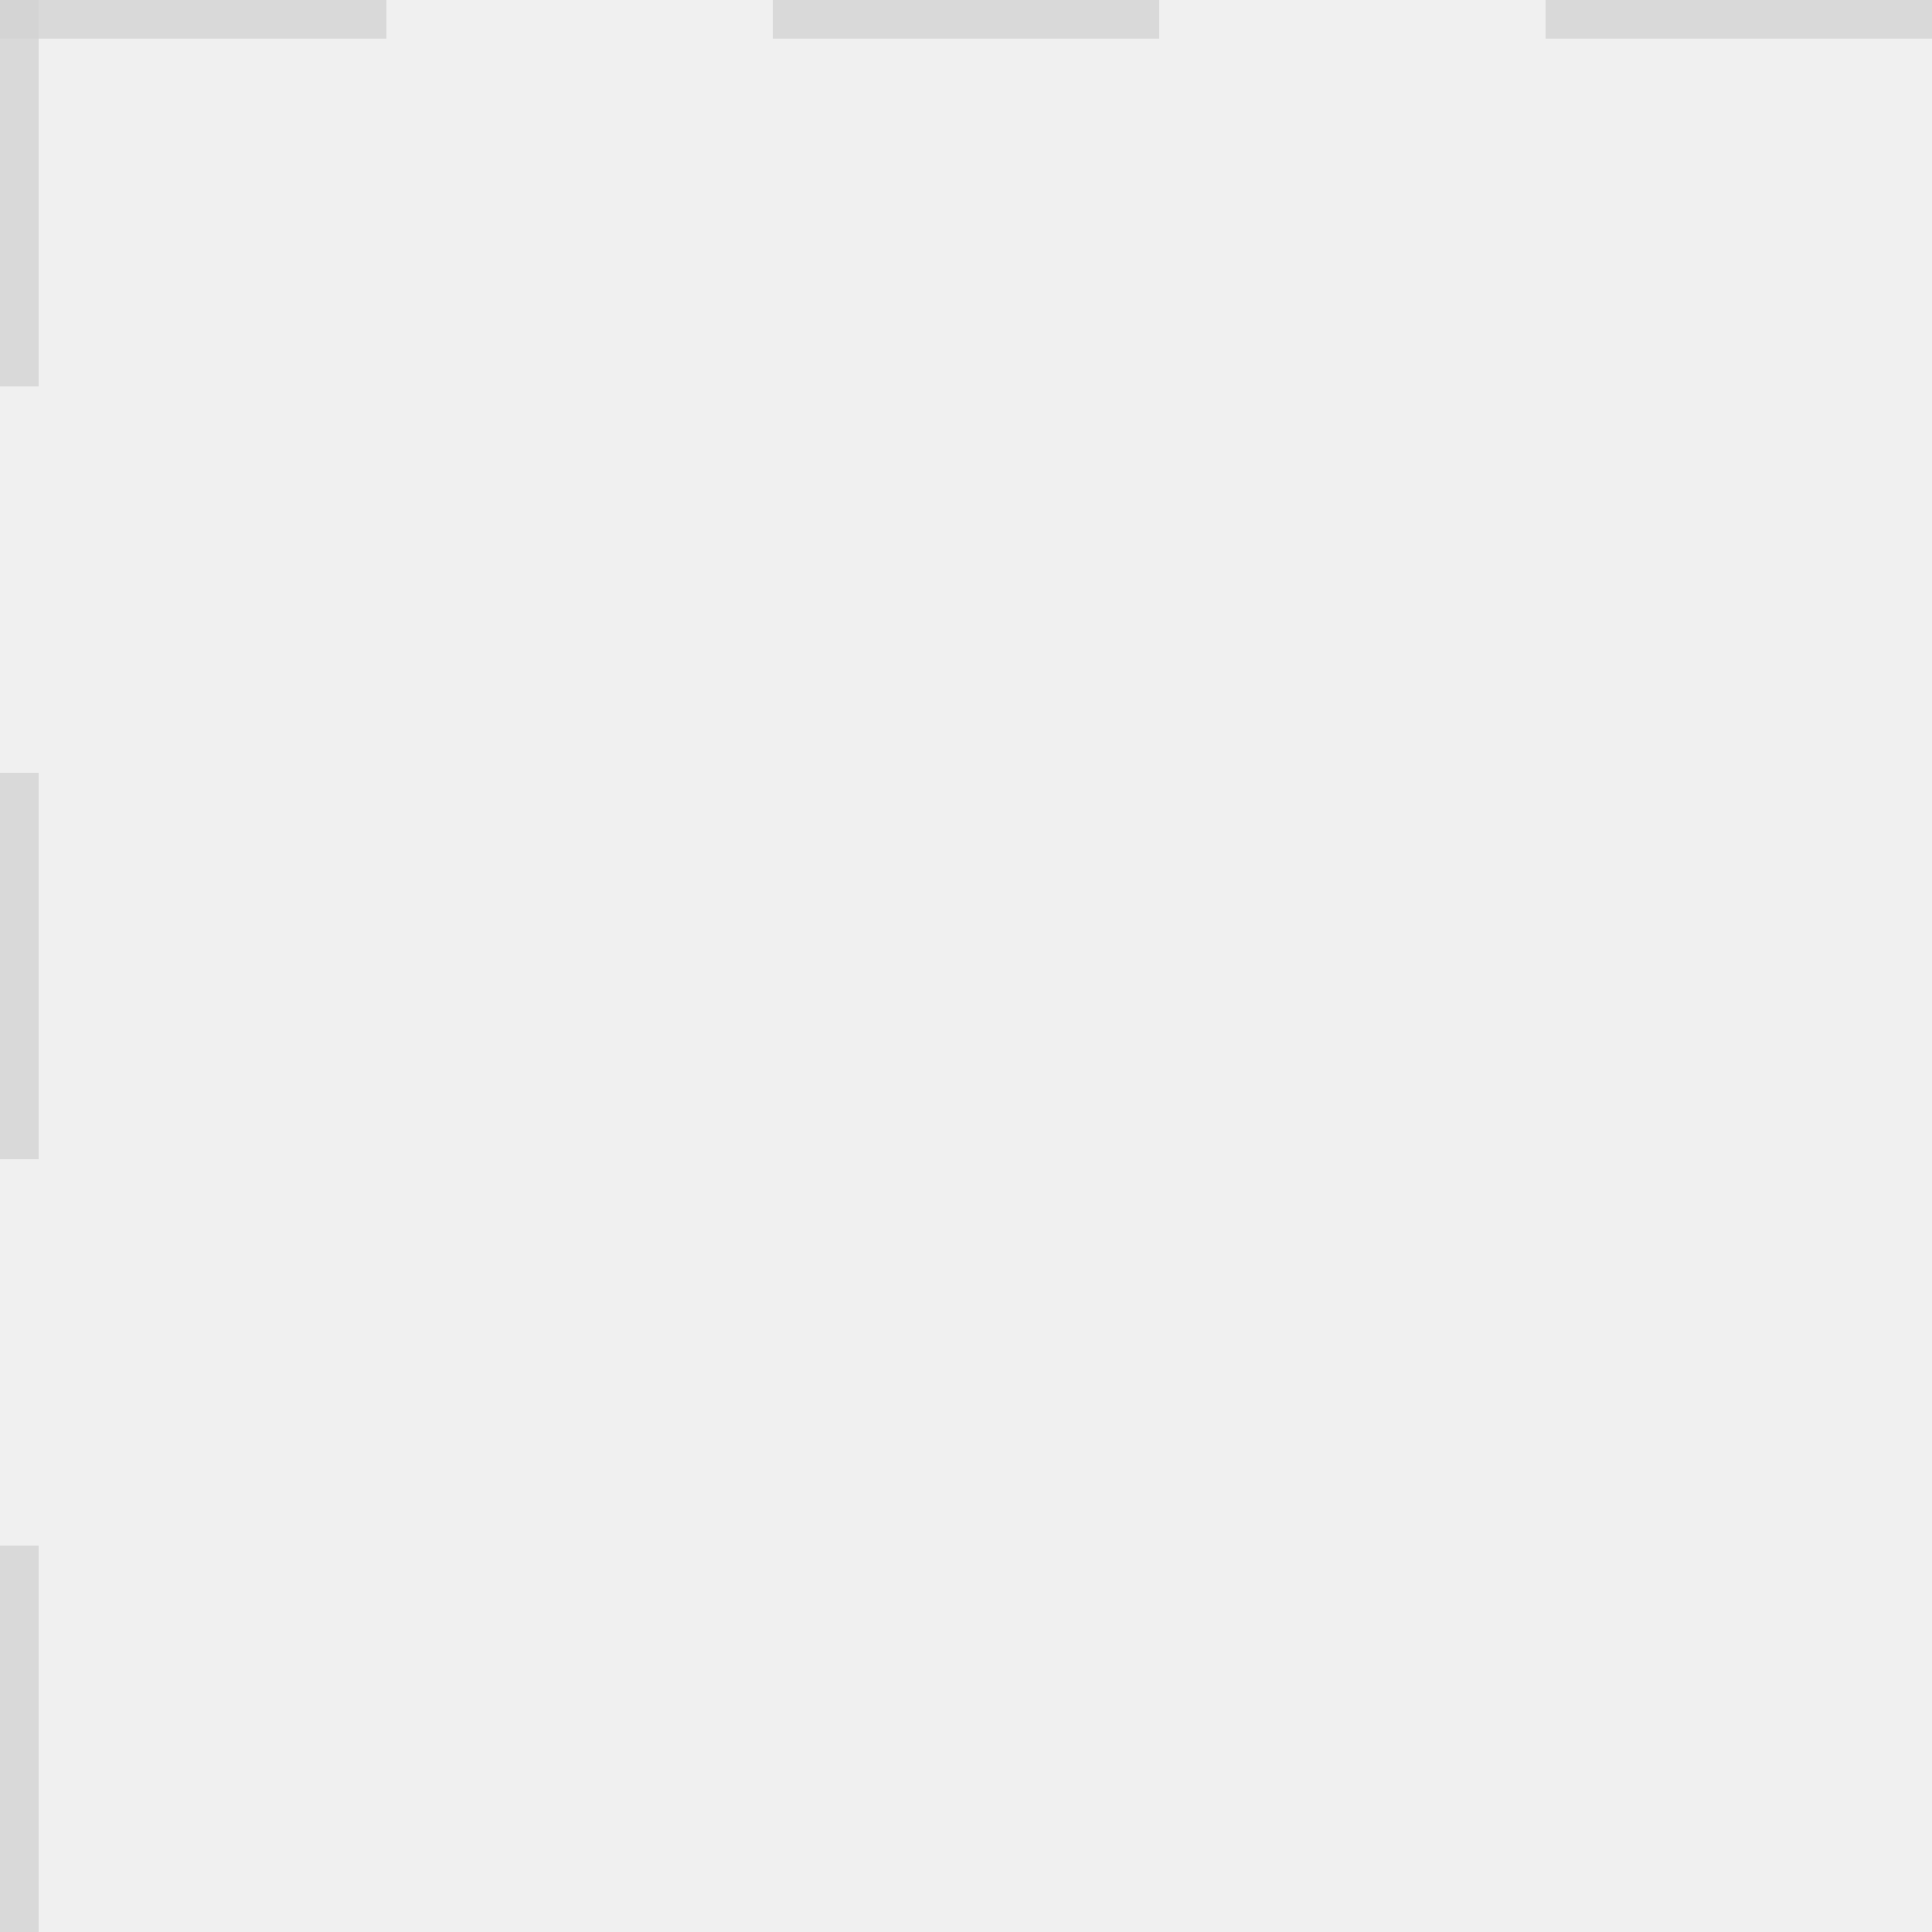
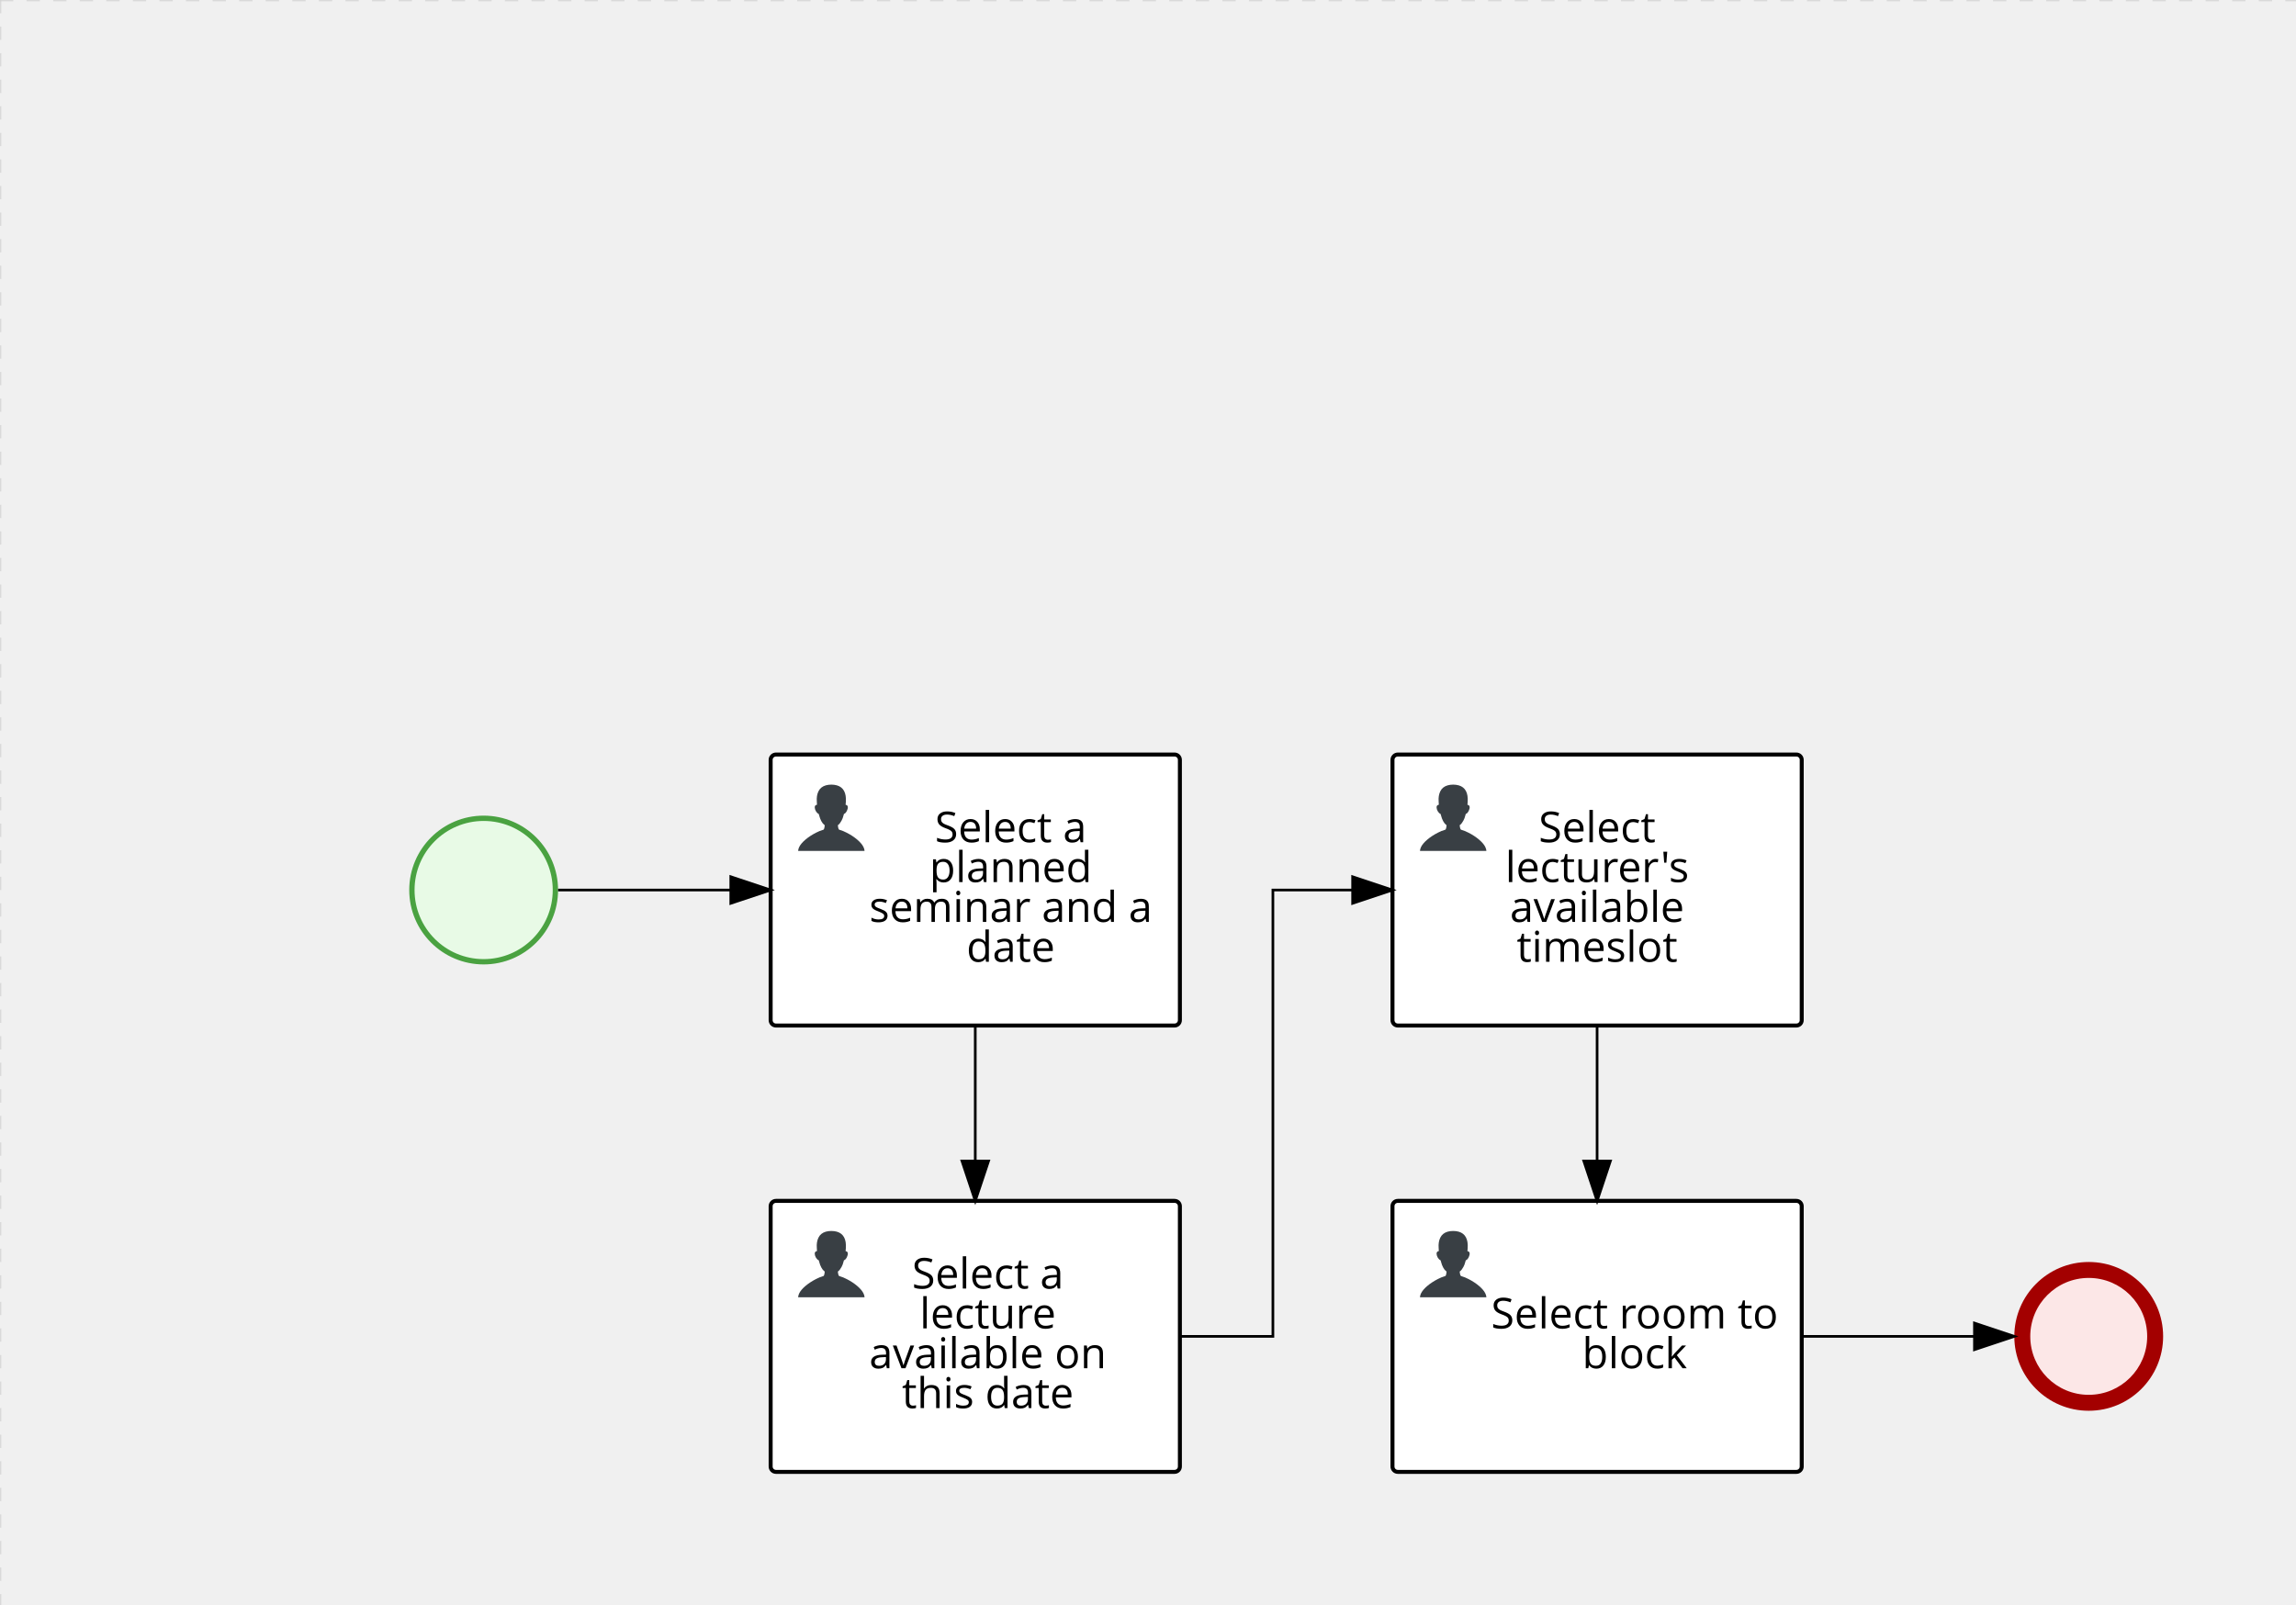
- <svg xmlns="http://www.w3.org/2000/svg" version="1.1" width="25" height="25" viewBox="0 0 25 25">
+ <svg xmlns="http://www.w3.org/2000/svg" version="1.1" width="864" height="604" viewBox="0 0 864 604">
  <defs />
  <g transform="matrix(1,0,0,1,0,0)">
    <g>
      <g>
        <g>
          <path fill="none" stroke="#d3d3d3" paint-order="fill stroke markers" d=" M 0 0 L 1200 0" stroke-miterlimit="10" stroke-opacity="0.8" stroke-dasharray="5" />
        </g>
        <g>
          <path fill="none" stroke="#d3d3d3" paint-order="fill stroke markers" d=" M 0 0 L 0 800" stroke-miterlimit="10" stroke-opacity="0.8" stroke-dasharray="5" />
        </g>
      </g>
+       <g id="_FEC3BDE3-25DA-479D-94B6-A420DE72137A" bpmn2nodeid="_FEC3BDE3-25DA-479D-94B6-A420DE72137A" transform="matrix(1,0,0,1,154,307)">
+         <g>
+           <path fill="none" stroke="none" />
+         </g>
+         <g transform="matrix(0.125,0,0,0.125,0,0)">
+           <g transform="matrix(1,0,0,1,0,0)">
+             <path fill="#e8fae6" stroke="none" id="_FEC3BDE3-25DA-479D-94B6-A420DE72137A?shapeType=BACKGROUND" paint-order="stroke fill markers" d=" M 0 0 M 444 224 C 444 263.9 434.2 300.8 414.4 334.5 C 394.7 368.2 368 394.9 334.4 414.5 C 300.8 434.1 263.9 444 224 444 C 184.1 444 147.2 434.2 113.5 414.4 C 79.8 394.7 53.1 368 33.5 334.4 C 13.9 300.8 4 263.9 4 224 C 4 184.1 13.8 147.2 33.6 113.5 C 53.4 79.8 80.1 53.1 113.6 33.5 C 147.1 13.9 184.1 4 224 4 C 263.9 4 300.8 13.8 334.5 33.6 C 368.2 53.4 394.9 80.1 414.5 113.6 C 434.1 147.1 444 184.1 444 224 Z" />
+           </g>
+           <g>
+             <g transform="matrix(1,0,0,1,0,0)">
+               <g transform="matrix(1,0,0,1,0,0)">
+                 <path fill="rgb(74,162,65)" stroke="none" id="_FEC3BDE3-25DA-479D-94B6-A420DE72137A?shapeType=BORDER&amp;renderType=FILL" paint-order="stroke fill markers" d=" M 0 0 M 224 0 C 100.3 0 0 100.3 0 224 C 0 347.7 100.3 448 224 448 C 347.7 448 448 347.7 448 224 C 448 100.3 347.7 0 224 0 Z M 0 0 M 224 432 C 109.1 432 16 338.9 16 224 C 16 109.1 109.1 16 224 16 C 338.9 16 432 109.1 432 224 C 432 338.9 338.9 432 224 432 Z" />
+               </g>
+             </g>
+           </g>
+         </g>
+         <g transform="matrix(1,0,0,1,28,61)" />
+       </g>
+       <g transform="matrix(1,0,0,1,154,307)" />
+       <g id="_C514CC36-45B8-49CA-8856-D19D675FE268" bpmn2nodeid="_C514CC36-45B8-49CA-8856-D19D675FE268" transform="matrix(1,0,0,1,290,284)">
+         <g>
+           <path fill="none" stroke="none" />
+         </g>
+         <g transform="matrix(1,0,0,1,0,0)">
+           <path fill="#ffffff" stroke="none" id="_C514CC36-45B8-49CA-8856-D19D675FE268?shapeType=BACKGROUND" paint-order="stroke fill markers" d=" M 2 0 L 152 0 L 152 0 A 2 2 0 0 1 154 2 L 154 100 L 154 100 A 2 2 0 0 1 152 102 L 2 102 L 2 102 A 2 2 0 0 1 0 100 L 0 2 L 0 2 A 2 2 0 0 1 2 0 Z" />
+         </g>
+         <g transform="matrix(1,0,0,1,0,0)">
+           <path fill="none" stroke="rgb(0,0,0)" id="_C514CC36-45B8-49CA-8856-D19D675FE268?shapeType=BORDER&amp;renderType=STROKE" paint-order="fill stroke markers" d=" M 2 0 L 152 0 L 152 0 A 2 2 0 0 1 154 2 L 154 100 L 154 100 A 2 2 0 0 1 152 102 L 2 102 L 2 102 A 2 2 0 0 1 0 100 L 0 2 L 0 2 A 2 2 0 0 1 2 0 Z" stroke-miterlimit="10" stroke-width="1.5" stroke-dasharray="" />
+         </g>
+         <g>
+           <g transform="matrix(0.06,0,0,0.06,9.4,9.4)">
+             <g transform="matrix(1,0,0,1,0,0)">
+               <path fill="#393f44" stroke="none" id="_C514CC36-45B8-49CA-8856-D19D675FE268undefined" paint-order="stroke fill markers" d=" M 0 0 M 16 445.21 C 16 440.869 18.784 431.129 22.001 424.217 C 35.768 394.64 77.283 359.28 129 333.084 C 144.516 325.224 157.347 319.964 167.807 317.174 C 171.932 316.074 175.729 314.414 176.525 313.363 C 178.894 310.234 180.914 302.908 181.727 294.5 L 182.5 286.5 L 178.507 283.455 C 166.303 274.146 154.284 251.678 148.04 226.5 C 145.611 216.707 145.056 215.462 142.984 215.158 C 141.703 214.97 138.083 212.243 134.939 209.099 C 123.233 197.393 116.891 177.376 121.44 166.49 C 123.002 162.751 128.155 159.01 131.75 159.004 C 134.448 159 134.471 158.603 132.914 138.788 C 130.927 113.496 134.279 92.265 143.132 74.076 C 152.232 55.38 167.569 42.882 189.049 36.66 C 210.203 30.532 237.797 30.532 258.951 36.66 C 300.042 48.563 318.958 83.806 314.955 141 C 314.32 150.075 313.624 157.788 313.409 158.14 C 313.194 158.493 314.575 159.073 316.479 159.43 C 328.929 161.766 330.986 177.018 321.496 196.621 C 316.903 206.109 309.357 214.508 304.817 215.185 C 303.023 215.453 302.293 217.146 299.943 226.5 C 296.659 239.567 294.474 245.305 287.948 257.995 C 282.491 268.606 273.035 281.109 268.108 284.229 L 264.871 286.278 L 265.518 292.889 C 266.345 301.33 268.639 309.871 270.877 312.837 C 272.067 314.415 275.002 315.79 280.063 317.139 C 291.069 320.075 303.617 325.274 321 334.102 C 369.815 358.891 410.848 393.758 425.032 422.5 C 429.07 430.682 432 440.232 432 445.21 L 432 448 L 224 448 L 16 448 L 16 445.21 Z" />
+             </g>
+           </g>
+         </g>
+         <g transform="matrix(1,0,0,1,4.04,13.68)">
+           <g transform="matrix(0.04,0,0,0.04,63.36,69.12)">
+             <g transform="matrix(1,0,0,1,0,0)">
+               <path fill="none" stroke="none" />
+             </g>
+             <g transform="matrix(1,0,0,1,0,0)">
+               <path fill="none" stroke="none" />
+             </g>
+           </g>
+         </g>
+         <g transform="matrix(1,0,0,1,35,21)">
+           <text fill="#000000" stroke="none" font-family="Open Sans" font-size="12pt" font-style="normal" font-weight="normal" text-decoration="normal" x="55.34" y="12" text-anchor="middle" dominant-baseline="alphabetic">      Select a       </text>
+           <text fill="#000000" stroke="none" font-family="Open Sans" font-size="12pt" font-style="normal" font-weight="normal" text-decoration="normal" x="55.34" y="27" text-anchor="middle" dominant-baseline="alphabetic">     planned       </text>
+           <text fill="#000000" stroke="none" font-family="Open Sans" font-size="12pt" font-style="normal" font-weight="normal" text-decoration="normal" x="55.34" y="42" text-anchor="middle" dominant-baseline="alphabetic">seminar and a </text>
+           <text fill="#000000" stroke="none" font-family="Open Sans" font-size="12pt" font-style="normal" font-weight="normal" text-decoration="normal" x="55.34" y="57" text-anchor="middle" dominant-baseline="alphabetic">         date          </text>
+         </g>
+       </g>
+       <g id="_F358203A-6221-466B-B806-8DED7C9D3D8D" bpmn2nodeid="_F358203A-6221-466B-B806-8DED7C9D3D8D">
+         <g>
+           <path fill="none" stroke="#000000" paint-order="fill stroke markers" d=" M 210 335 L 275 335" stroke-miterlimit="10" stroke-dasharray="" />
+         </g>
+         <g transform="matrix(1,0,0,1,210,335)" />
+         <g transform="matrix(6.123233995736766e-17,1,-1,6.123233995736766e-17,290,330)">
+           <path fill="#000000" stroke="#000000" paint-order="fill stroke markers" d=" M 10 15 L 0 15 L 5 0 Z" stroke-miterlimit="10" stroke-dasharray="" />
+         </g>
+         <g transform="matrix(1,0,0,1,210,325)" />
+       </g>
+       <g transform="matrix(1,0,0,1,290,284)" />
+       <g id="_5AD81D5E-2C92-4407-B87C-23F91F2A9F23" bpmn2nodeid="_5AD81D5E-2C92-4407-B87C-23F91F2A9F23" transform="matrix(1,0,0,1,290,452)">
+         <g>
+           <path fill="none" stroke="none" />
+         </g>
+         <g transform="matrix(1,0,0,1,0,0)">
+           <path fill="#ffffff" stroke="none" id="_5AD81D5E-2C92-4407-B87C-23F91F2A9F23?shapeType=BACKGROUND" paint-order="stroke fill markers" d=" M 2 0 L 152 0 L 152 0 A 2 2 0 0 1 154 2 L 154 100 L 154 100 A 2 2 0 0 1 152 102 L 2 102 L 2 102 A 2 2 0 0 1 0 100 L 0 2 L 0 2 A 2 2 0 0 1 2 0 Z" />
+         </g>
+         <g transform="matrix(1,0,0,1,0,0)">
+           <path fill="none" stroke="rgb(0,0,0)" id="_5AD81D5E-2C92-4407-B87C-23F91F2A9F23?shapeType=BORDER&amp;renderType=STROKE" paint-order="fill stroke markers" d=" M 2 0 L 152 0 L 152 0 A 2 2 0 0 1 154 2 L 154 100 L 154 100 A 2 2 0 0 1 152 102 L 2 102 L 2 102 A 2 2 0 0 1 0 100 L 0 2 L 0 2 A 2 2 0 0 1 2 0 Z" stroke-miterlimit="10" stroke-width="1.5" stroke-dasharray="" />
+         </g>
+         <g>
+           <g transform="matrix(0.06,0,0,0.06,9.4,9.4)">
+             <g transform="matrix(1,0,0,1,0,0)">
+               <path fill="#393f44" stroke="none" id="_5AD81D5E-2C92-4407-B87C-23F91F2A9F23undefined" paint-order="stroke fill markers" d=" M 0 0 M 16 445.21 C 16 440.869 18.784 431.129 22.001 424.217 C 35.768 394.64 77.283 359.28 129 333.084 C 144.516 325.224 157.347 319.964 167.807 317.174 C 171.932 316.074 175.729 314.414 176.525 313.363 C 178.894 310.234 180.914 302.908 181.727 294.5 L 182.5 286.5 L 178.507 283.455 C 166.303 274.146 154.284 251.678 148.04 226.5 C 145.611 216.707 145.056 215.462 142.984 215.158 C 141.703 214.97 138.083 212.243 134.939 209.099 C 123.233 197.393 116.891 177.376 121.44 166.49 C 123.002 162.751 128.155 159.01 131.75 159.004 C 134.448 159 134.471 158.603 132.914 138.788 C 130.927 113.496 134.279 92.265 143.132 74.076 C 152.232 55.38 167.569 42.882 189.049 36.66 C 210.203 30.532 237.797 30.532 258.951 36.66 C 300.042 48.563 318.958 83.806 314.955 141 C 314.32 150.075 313.624 157.788 313.409 158.14 C 313.194 158.493 314.575 159.073 316.479 159.43 C 328.929 161.766 330.986 177.018 321.496 196.621 C 316.903 206.109 309.357 214.508 304.817 215.185 C 303.023 215.453 302.293 217.146 299.943 226.5 C 296.659 239.567 294.474 245.305 287.948 257.995 C 282.491 268.606 273.035 281.109 268.108 284.229 L 264.871 286.278 L 265.518 292.889 C 266.345 301.33 268.639 309.871 270.877 312.837 C 272.067 314.415 275.002 315.79 280.063 317.139 C 291.069 320.075 303.617 325.274 321 334.102 C 369.815 358.891 410.848 393.758 425.032 422.5 C 429.07 430.682 432 440.232 432 445.21 L 432 448 L 224 448 L 16 448 L 16 445.21 Z" />
+             </g>
+           </g>
+         </g>
+         <g transform="matrix(1,0,0,1,4.04,13.68)">
+           <g transform="matrix(0.04,0,0,0.04,63.36,69.12)">
+             <g transform="matrix(1,0,0,1,0,0)">
+               <path fill="none" stroke="none" />
+             </g>
+             <g transform="matrix(1,0,0,1,0,0)">
+               <path fill="none" stroke="none" />
+             </g>
+           </g>
+         </g>
+         <g transform="matrix(1,0,0,1,35,21)">
+           <text fill="#000000" stroke="none" font-family="Open Sans" font-size="12pt" font-style="normal" font-weight="normal" text-decoration="normal" x="46.715" y="12" text-anchor="middle" dominant-baseline="alphabetic">    Select a     </text>
+           <text fill="#000000" stroke="none" font-family="Open Sans" font-size="12pt" font-style="normal" font-weight="normal" text-decoration="normal" x="46.715" y="27" text-anchor="middle" dominant-baseline="alphabetic">    lecture      </text>
+           <text fill="#000000" stroke="none" font-family="Open Sans" font-size="12pt" font-style="normal" font-weight="normal" text-decoration="normal" x="46.715" y="42" text-anchor="middle" dominant-baseline="alphabetic">available on </text>
+           <text fill="#000000" stroke="none" font-family="Open Sans" font-size="12pt" font-style="normal" font-weight="normal" text-decoration="normal" x="46.715" y="57" text-anchor="middle" dominant-baseline="alphabetic">   this date    </text>
+         </g>
+       </g>
+       <g id="_4E013BF5-E43A-437B-9F67-B9E7D057DAC6" bpmn2nodeid="_4E013BF5-E43A-437B-9F67-B9E7D057DAC6">
+         <g>
+           <path fill="none" stroke="#000000" paint-order="fill stroke markers" d=" M 367 386 L 367 437" stroke-miterlimit="10" stroke-dasharray="" />
+         </g>
+         <g transform="matrix(1,0,0,1,367,386)" />
+         <g transform="matrix(-1,1.2246467991473532e-16,-1.2246467991473532e-16,-1,372,452)">
+           <path fill="#000000" stroke="#000000" paint-order="fill stroke markers" d=" M 10 15 L 0 15 L 5 0 Z" stroke-miterlimit="10" stroke-dasharray="" />
+         </g>
+         <g transform="matrix(1,0,0,1,377,419)" />
+       </g>
+       <g transform="matrix(1,0,0,1,290,452)" />
+       <g id="_AA9C165E-0F37-414D-A997-A4B378E7828E" bpmn2nodeid="_AA9C165E-0F37-414D-A997-A4B378E7828E" transform="matrix(1,0,0,1,524,284)">
+         <g>
+           <path fill="none" stroke="none" />
+         </g>
+         <g transform="matrix(1,0,0,1,0,0)">
+           <path fill="#ffffff" stroke="none" id="_AA9C165E-0F37-414D-A997-A4B378E7828E?shapeType=BACKGROUND" paint-order="stroke fill markers" d=" M 2 0 L 152 0 L 152 0 A 2 2 0 0 1 154 2 L 154 100 L 154 100 A 2 2 0 0 1 152 102 L 2 102 L 2 102 A 2 2 0 0 1 0 100 L 0 2 L 0 2 A 2 2 0 0 1 2 0 Z" />
+         </g>
+         <g transform="matrix(1,0,0,1,0,0)">
+           <path fill="none" stroke="rgb(0,0,0)" id="_AA9C165E-0F37-414D-A997-A4B378E7828E?shapeType=BORDER&amp;renderType=STROKE" paint-order="fill stroke markers" d=" M 2 0 L 152 0 L 152 0 A 2 2 0 0 1 154 2 L 154 100 L 154 100 A 2 2 0 0 1 152 102 L 2 102 L 2 102 A 2 2 0 0 1 0 100 L 0 2 L 0 2 A 2 2 0 0 1 2 0 Z" stroke-miterlimit="10" stroke-width="1.5" stroke-dasharray="" />
+         </g>
+         <g>
+           <g transform="matrix(0.06,0,0,0.06,9.4,9.4)">
+             <g transform="matrix(1,0,0,1,0,0)">
+               <path fill="#393f44" stroke="none" id="_AA9C165E-0F37-414D-A997-A4B378E7828Eundefined" paint-order="stroke fill markers" d=" M 0 0 M 16 445.21 C 16 440.869 18.784 431.129 22.001 424.217 C 35.768 394.64 77.283 359.28 129 333.084 C 144.516 325.224 157.347 319.964 167.807 317.174 C 171.932 316.074 175.729 314.414 176.525 313.363 C 178.894 310.234 180.914 302.908 181.727 294.5 L 182.5 286.5 L 178.507 283.455 C 166.303 274.146 154.284 251.678 148.04 226.5 C 145.611 216.707 145.056 215.462 142.984 215.158 C 141.703 214.97 138.083 212.243 134.939 209.099 C 123.233 197.393 116.891 177.376 121.44 166.49 C 123.002 162.751 128.155 159.01 131.75 159.004 C 134.448 159 134.471 158.603 132.914 138.788 C 130.927 113.496 134.279 92.265 143.132 74.076 C 152.232 55.38 167.569 42.882 189.049 36.66 C 210.203 30.532 237.797 30.532 258.951 36.66 C 300.042 48.563 318.958 83.806 314.955 141 C 314.32 150.075 313.624 157.788 313.409 158.14 C 313.194 158.493 314.575 159.073 316.479 159.43 C 328.929 161.766 330.986 177.018 321.496 196.621 C 316.903 206.109 309.357 214.508 304.817 215.185 C 303.023 215.453 302.293 217.146 299.943 226.5 C 296.659 239.567 294.474 245.305 287.948 257.995 C 282.491 268.606 273.035 281.109 268.108 284.229 L 264.871 286.278 L 265.518 292.889 C 266.345 301.33 268.639 309.871 270.877 312.837 C 272.067 314.415 275.002 315.79 280.063 317.139 C 291.069 320.075 303.617 325.274 321 334.102 C 369.815 358.891 410.848 393.758 425.032 422.5 C 429.07 430.682 432 440.232 432 445.21 L 432 448 L 224 448 L 16 448 L 16 445.21 Z" />
+             </g>
+           </g>
+         </g>
+         <g transform="matrix(1,0,0,1,4.04,13.68)">
+           <g transform="matrix(0.04,0,0,0.04,63.36,69.12)">
+             <g transform="matrix(1,0,0,1,0,0)">
+               <path fill="none" stroke="none" />
+             </g>
+             <g transform="matrix(1,0,0,1,0,0)">
+               <path fill="none" stroke="none" />
+             </g>
+           </g>
+         </g>
+         <g transform="matrix(1,0,0,1,40.33984,21)">
+           <text fill="#000000" stroke="none" font-family="Open Sans" font-size="12pt" font-style="normal" font-weight="normal" text-decoration="normal" x="36.66" y="12" text-anchor="middle" dominant-baseline="alphabetic">   Select    </text>
+           <text fill="#000000" stroke="none" font-family="Open Sans" font-size="12pt" font-style="normal" font-weight="normal" text-decoration="normal" x="36.66" y="27" text-anchor="middle" dominant-baseline="alphabetic">lecturer's </text>
+           <text fill="#000000" stroke="none" font-family="Open Sans" font-size="12pt" font-style="normal" font-weight="normal" text-decoration="normal" x="36.66" y="42" text-anchor="middle" dominant-baseline="alphabetic">available  </text>
+           <text fill="#000000" stroke="none" font-family="Open Sans" font-size="12pt" font-style="normal" font-weight="normal" text-decoration="normal" x="36.66" y="57" text-anchor="middle" dominant-baseline="alphabetic"> timeslot  </text>
+         </g>
+       </g>
+       <g id="_C45AC73F-7ED0-4991-A841-D83C261B3120" bpmn2nodeid="_C45AC73F-7ED0-4991-A841-D83C261B3120">
+         <g>
+           <path fill="none" stroke="rgb(0,0,0)" paint-order="fill stroke markers" d=" M 444 503 L 479 503 L 479 335 L 509 335" stroke-miterlimit="10" stroke-dasharray="" />
+         </g>
+         <g transform="matrix(1,0,0,1,444,503)" />
+         <g transform="matrix(6.123233995736766e-17,1,-1,6.123233995736766e-17,524,330)">
+           <path fill="rgb(0,0,0)" stroke="rgb(0,0,0)" paint-order="fill stroke markers" d=" M 10 15 L 0 15 L 5 0 Z" stroke-miterlimit="10" stroke-dasharray="" />
+         </g>
+         <g transform="matrix(1,0,0,1,444,493)" />
+       </g>
+       <g transform="matrix(1,0,0,1,524,284)" />
+       <g id="_4946E90F-377F-40A5-A8B6-2C45F0EE8221" bpmn2nodeid="_4946E90F-377F-40A5-A8B6-2C45F0EE8221" transform="matrix(1,0,0,1,524,452)">
+         <g>
+           <path fill="none" stroke="none" />
+         </g>
+         <g transform="matrix(1,0,0,1,0,0)">
+           <path fill="#ffffff" stroke="none" id="_4946E90F-377F-40A5-A8B6-2C45F0EE8221?shapeType=BACKGROUND" paint-order="stroke fill markers" d=" M 2 0 L 152 0 L 152 0 A 2 2 0 0 1 154 2 L 154 100 L 154 100 A 2 2 0 0 1 152 102 L 2 102 L 2 102 A 2 2 0 0 1 0 100 L 0 2 L 0 2 A 2 2 0 0 1 2 0 Z" />
+         </g>
+         <g transform="matrix(1,0,0,1,0,0)">
+           <path fill="none" stroke="#000000" id="_4946E90F-377F-40A5-A8B6-2C45F0EE8221?shapeType=BORDER&amp;renderType=STROKE" paint-order="fill stroke markers" d=" M 2 0 L 152 0 L 152 0 A 2 2 0 0 1 154 2 L 154 100 L 154 100 A 2 2 0 0 1 152 102 L 2 102 L 2 102 A 2 2 0 0 1 0 100 L 0 2 L 0 2 A 2 2 0 0 1 2 0 Z" stroke-miterlimit="10" stroke-width="1.5" stroke-dasharray="" />
+         </g>
+         <g>
+           <g transform="matrix(0.06,0,0,0.06,9.4,9.4)">
+             <g transform="matrix(1,0,0,1,0,0)">
+               <path fill="#393f44" stroke="none" id="_4946E90F-377F-40A5-A8B6-2C45F0EE8221undefined" paint-order="stroke fill markers" d=" M 0 0 M 16 445.21 C 16 440.869 18.784 431.129 22.001 424.217 C 35.768 394.64 77.283 359.28 129 333.084 C 144.516 325.224 157.347 319.964 167.807 317.174 C 171.932 316.074 175.729 314.414 176.525 313.363 C 178.894 310.234 180.914 302.908 181.727 294.5 L 182.5 286.5 L 178.507 283.455 C 166.303 274.146 154.284 251.678 148.04 226.5 C 145.611 216.707 145.056 215.462 142.984 215.158 C 141.703 214.97 138.083 212.243 134.939 209.099 C 123.233 197.393 116.891 177.376 121.44 166.49 C 123.002 162.751 128.155 159.01 131.75 159.004 C 134.448 159 134.471 158.603 132.914 138.788 C 130.927 113.496 134.279 92.265 143.132 74.076 C 152.232 55.38 167.569 42.882 189.049 36.66 C 210.203 30.532 237.797 30.532 258.951 36.66 C 300.042 48.563 318.958 83.806 314.955 141 C 314.32 150.075 313.624 157.788 313.409 158.14 C 313.194 158.493 314.575 159.073 316.479 159.43 C 328.929 161.766 330.986 177.018 321.496 196.621 C 316.903 206.109 309.357 214.508 304.817 215.185 C 303.023 215.453 302.293 217.146 299.943 226.5 C 296.659 239.567 294.474 245.305 287.948 257.995 C 282.491 268.606 273.035 281.109 268.108 284.229 L 264.871 286.278 L 265.518 292.889 C 266.345 301.33 268.639 309.871 270.877 312.837 C 272.067 314.415 275.002 315.79 280.063 317.139 C 291.069 320.075 303.617 325.274 321 334.102 C 369.815 358.891 410.848 393.758 425.032 422.5 C 429.07 430.682 432 440.232 432 445.21 L 432 448 L 224 448 L 16 448 L 16 445.21 Z" />
+             </g>
+           </g>
+         </g>
+         <g transform="matrix(1,0,0,1,4.04,13.68)">
+           <g transform="matrix(0.04,0,0,0.04,63.36,69.12)">
+             <g transform="matrix(1,0,0,1,0,0)">
+               <path fill="none" stroke="none" />
+             </g>
+             <g transform="matrix(1,0,0,1,0,0)">
+               <path fill="none" stroke="none" />
+             </g>
+           </g>
+         </g>
+         <g transform="matrix(1,0,0,1,35,36)">
+           <text fill="#000000" stroke="none" font-family="Open Sans" font-size="12pt" font-style="normal" font-weight="normal" text-decoration="normal" x="56.125" y="12" text-anchor="middle" dominant-baseline="alphabetic">Select room to </text>
+           <text fill="#000000" stroke="none" font-family="Open Sans" font-size="12pt" font-style="normal" font-weight="normal" text-decoration="normal" x="56.125" y="27" text-anchor="middle" dominant-baseline="alphabetic">        block         </text>
+         </g>
+       </g>
+       <g id="_6257DEC4-6EBF-48C9-B8D6-4945A1D9161E" bpmn2nodeid="_6257DEC4-6EBF-48C9-B8D6-4945A1D9161E">
+         <g>
+           <path fill="none" stroke="#000000" paint-order="fill stroke markers" d=" M 601 386 L 601 437" stroke-miterlimit="10" stroke-dasharray="" />
+         </g>
+         <g transform="matrix(1,0,0,1,601,386)" />
+         <g transform="matrix(-1,1.2246467991473532e-16,-1.2246467991473532e-16,-1,606,452)">
+           <path fill="#000000" stroke="#000000" paint-order="fill stroke markers" d=" M 10 15 L 0 15 L 5 0 Z" stroke-miterlimit="10" stroke-dasharray="" />
+         </g>
+         <g transform="matrix(1,0,0,1,611,419)" />
+       </g>
+       <g id="_A8C10892-590D-4A16-ACC3-AB0369A361DA" bpmn2nodeid="_A8C10892-590D-4A16-ACC3-AB0369A361DA" transform="matrix(1,0,0,1,758,475)">
+         <g>
+           <path fill="none" stroke="none" />
+         </g>
+         <g transform="matrix(0.125,0,0,0.125,0,0)">
+           <g transform="matrix(1,0,0,1,0,0)">
+             <path fill="#fce7e7" stroke="none" id="_A8C10892-590D-4A16-ACC3-AB0369A361DA?shapeType=BACKGROUND" paint-order="stroke fill markers" d=" M 0 0 M 444 224 C 444 263.9 434.2 300.8 414.4 334.5 C 394.7 368.2 368 394.9 334.4 414.5 C 300.8 434.1 263.9 444 224 444 C 184.1 444 147.2 434.2 113.5 414.4 C 79.8 394.7 53.1 368 33.5 334.4 C 13.9 300.8 4 263.9 4 224 C 4 184.1 13.8 147.2 33.6 113.5 C 53.4 79.8 80.1 53.1 113.6 33.5 C 147.1 13.9 184.1 4 224 4 C 263.9 4 300.8 13.8 334.5 33.6 C 368.2 53.4 394.9 80.1 414.5 113.6 C 434.1 147.1 444 184.1 444 224 Z" />
+           </g>
+           <g>
+             <g transform="matrix(1,0,0,1,0,0)">
+               <g transform="matrix(1,0,0,1,0,0)">
+                 <path fill="rgb(163,0,0)" stroke="none" id="_A8C10892-590D-4A16-ACC3-AB0369A361DA?shapeType=BORDER&amp;renderType=FILL" paint-order="stroke fill markers" d=" M 0 0 M 224 0 C 100.3 0 0 100.3 0 224 C 0 347.7 100.3 448 224 448 C 347.7 448 448 347.7 448 224 C 448 100.3 347.7 0 224 0 Z M 0 0 M 224 400 C 126.8 400 48 321.2 48 224 C 48 126.8 126.8 48 224 48 C 321.2 48 400 126.8 400 224 C 400 321.2 321.2 400 224 400 Z" />
+               </g>
+             </g>
+           </g>
+         </g>
+         <g transform="matrix(1,0,0,1,28,61)" />
+       </g>
+       <g id="_8A39AFFD-5530-4403-8BD9-46376E3CAEF8" bpmn2nodeid="_8A39AFFD-5530-4403-8BD9-46376E3CAEF8">
+         <g>
+           <path fill="none" stroke="#000000" paint-order="fill stroke markers" d=" M 678 503 L 743 503" stroke-miterlimit="10" stroke-dasharray="" />
+         </g>
+         <g transform="matrix(1,0,0,1,678,503)" />
+         <g transform="matrix(6.123233995736766e-17,1,-1,6.123233995736766e-17,758,498)">
+           <path fill="#000000" stroke="#000000" paint-order="fill stroke markers" d=" M 10 15 L 0 15 L 5 0 Z" stroke-miterlimit="10" stroke-dasharray="" />
+         </g>
+         <g transform="matrix(1,0,0,1,678,493)" />
+       </g>
+       <g transform="matrix(1,0,0,1,758,475)" />
+       <g transform="matrix(1,0,0,1,524,452)" />
    </g>
  </g>
</svg>
